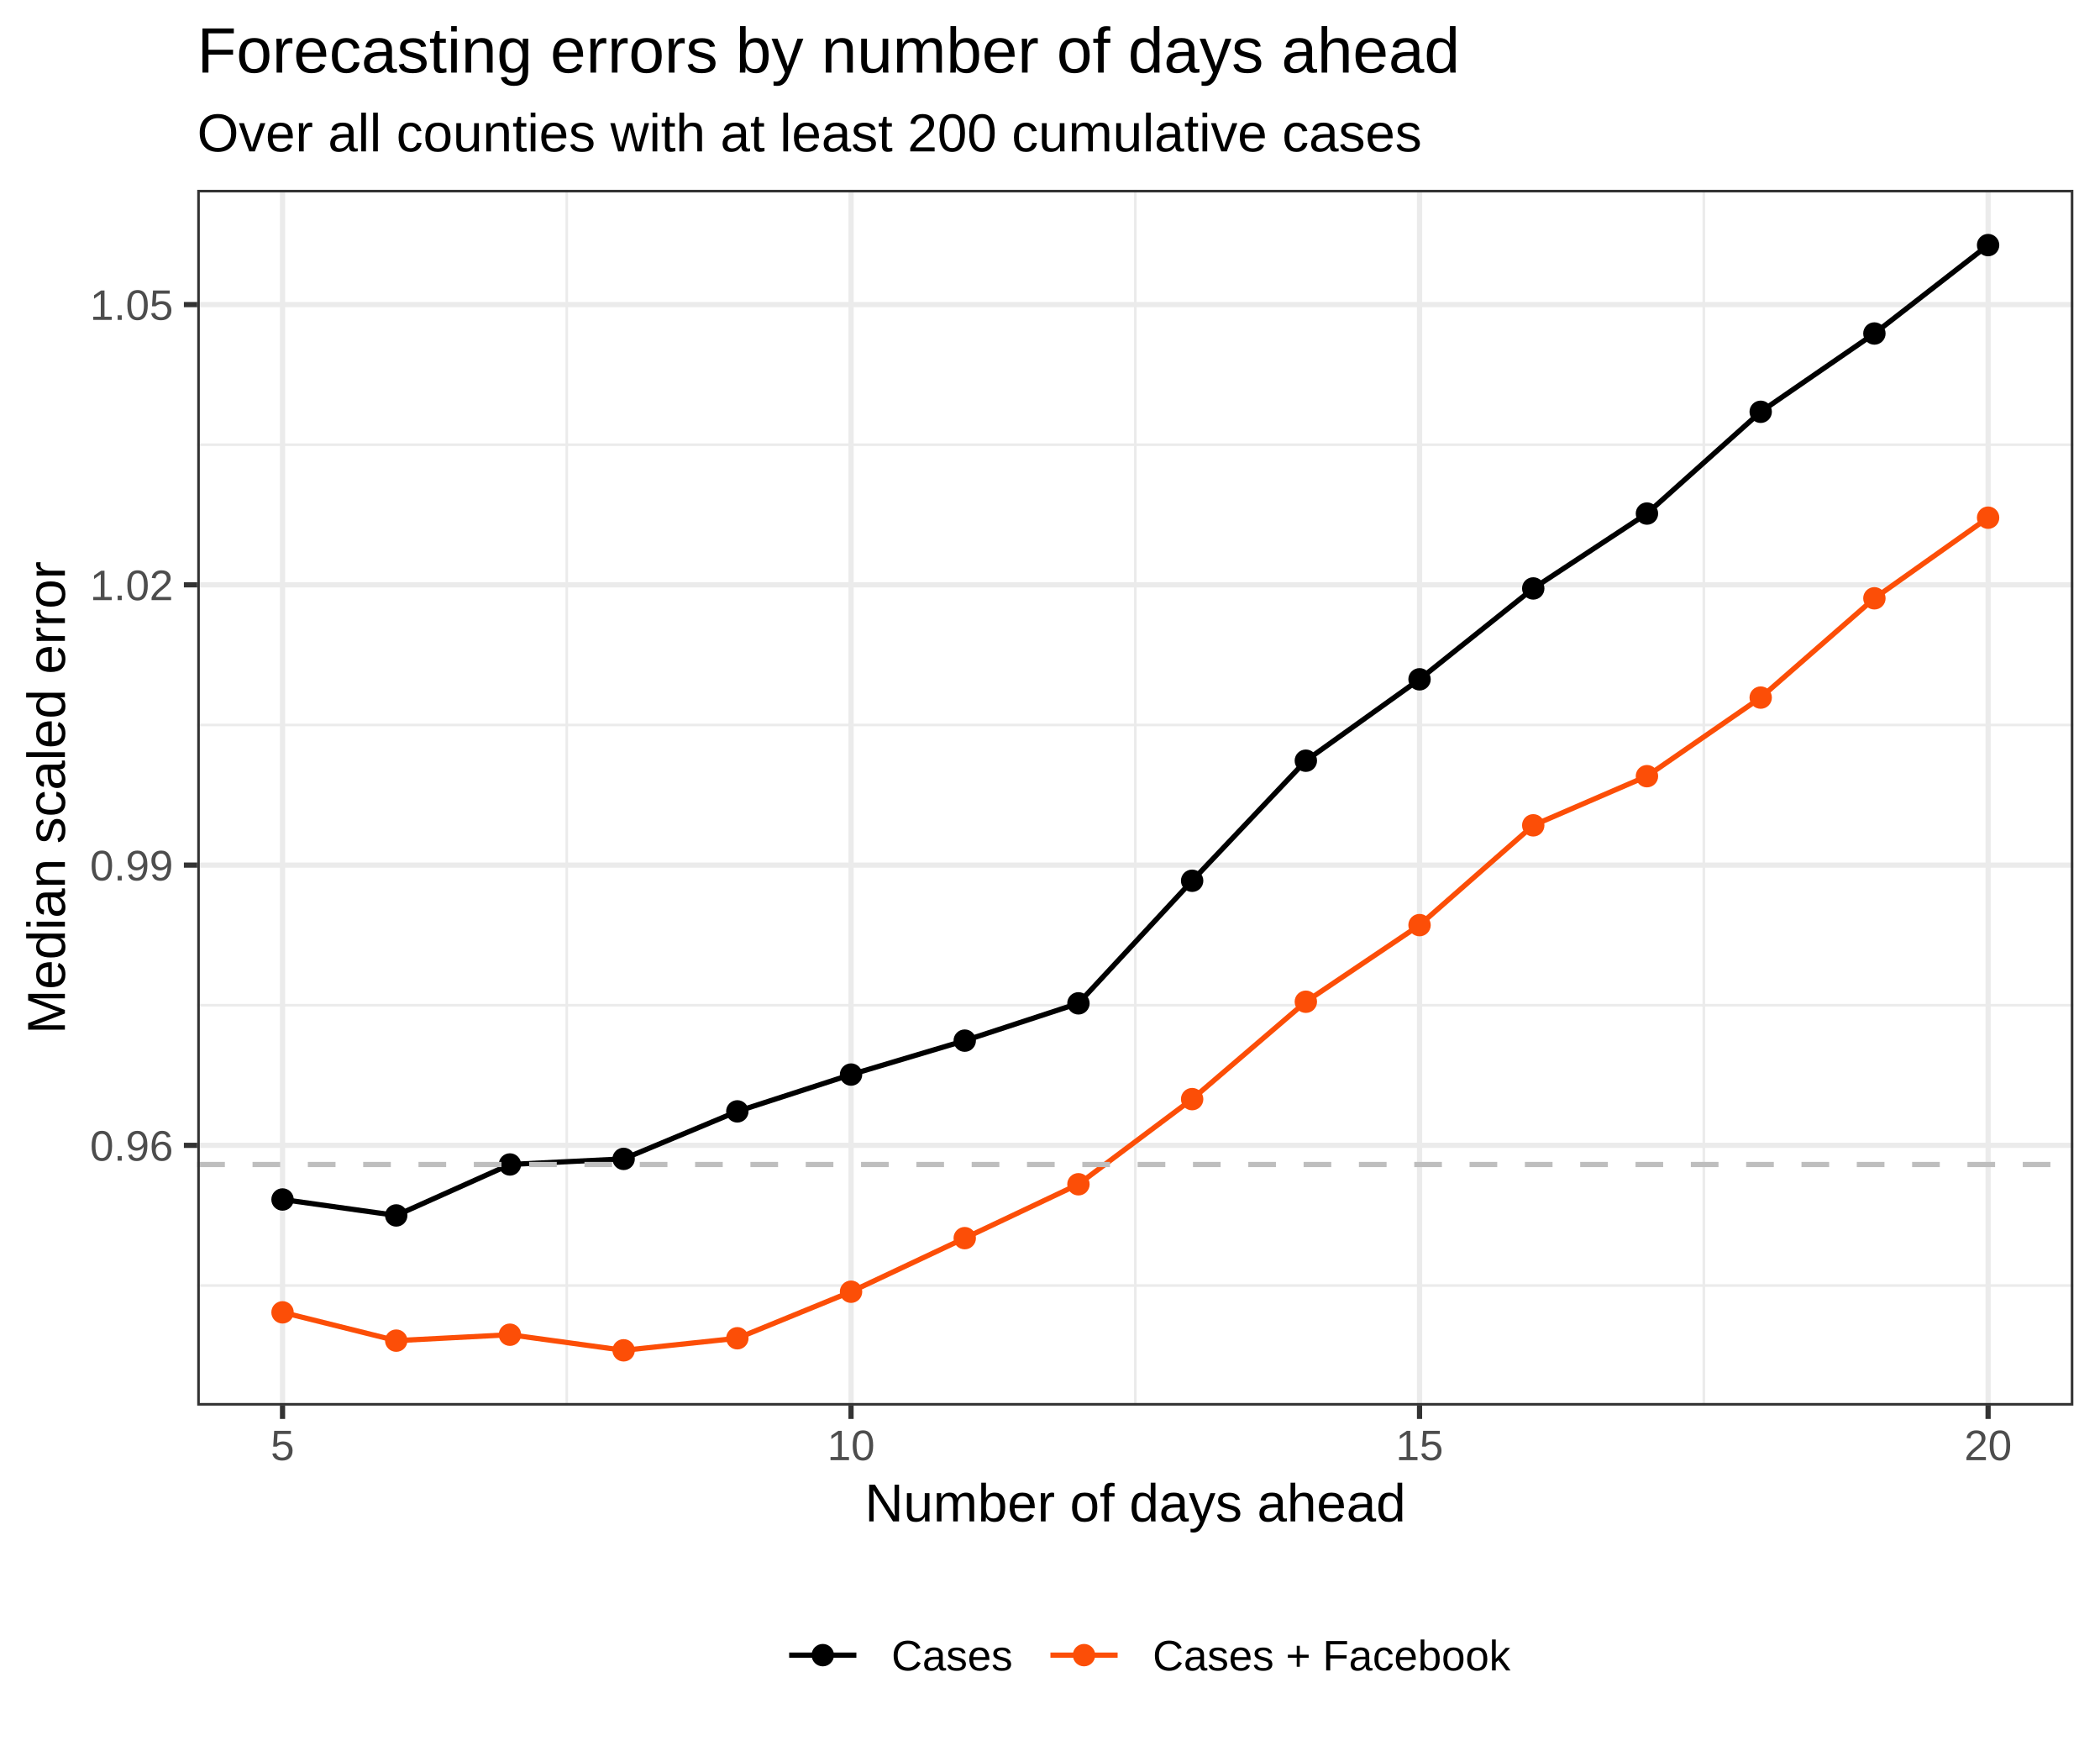
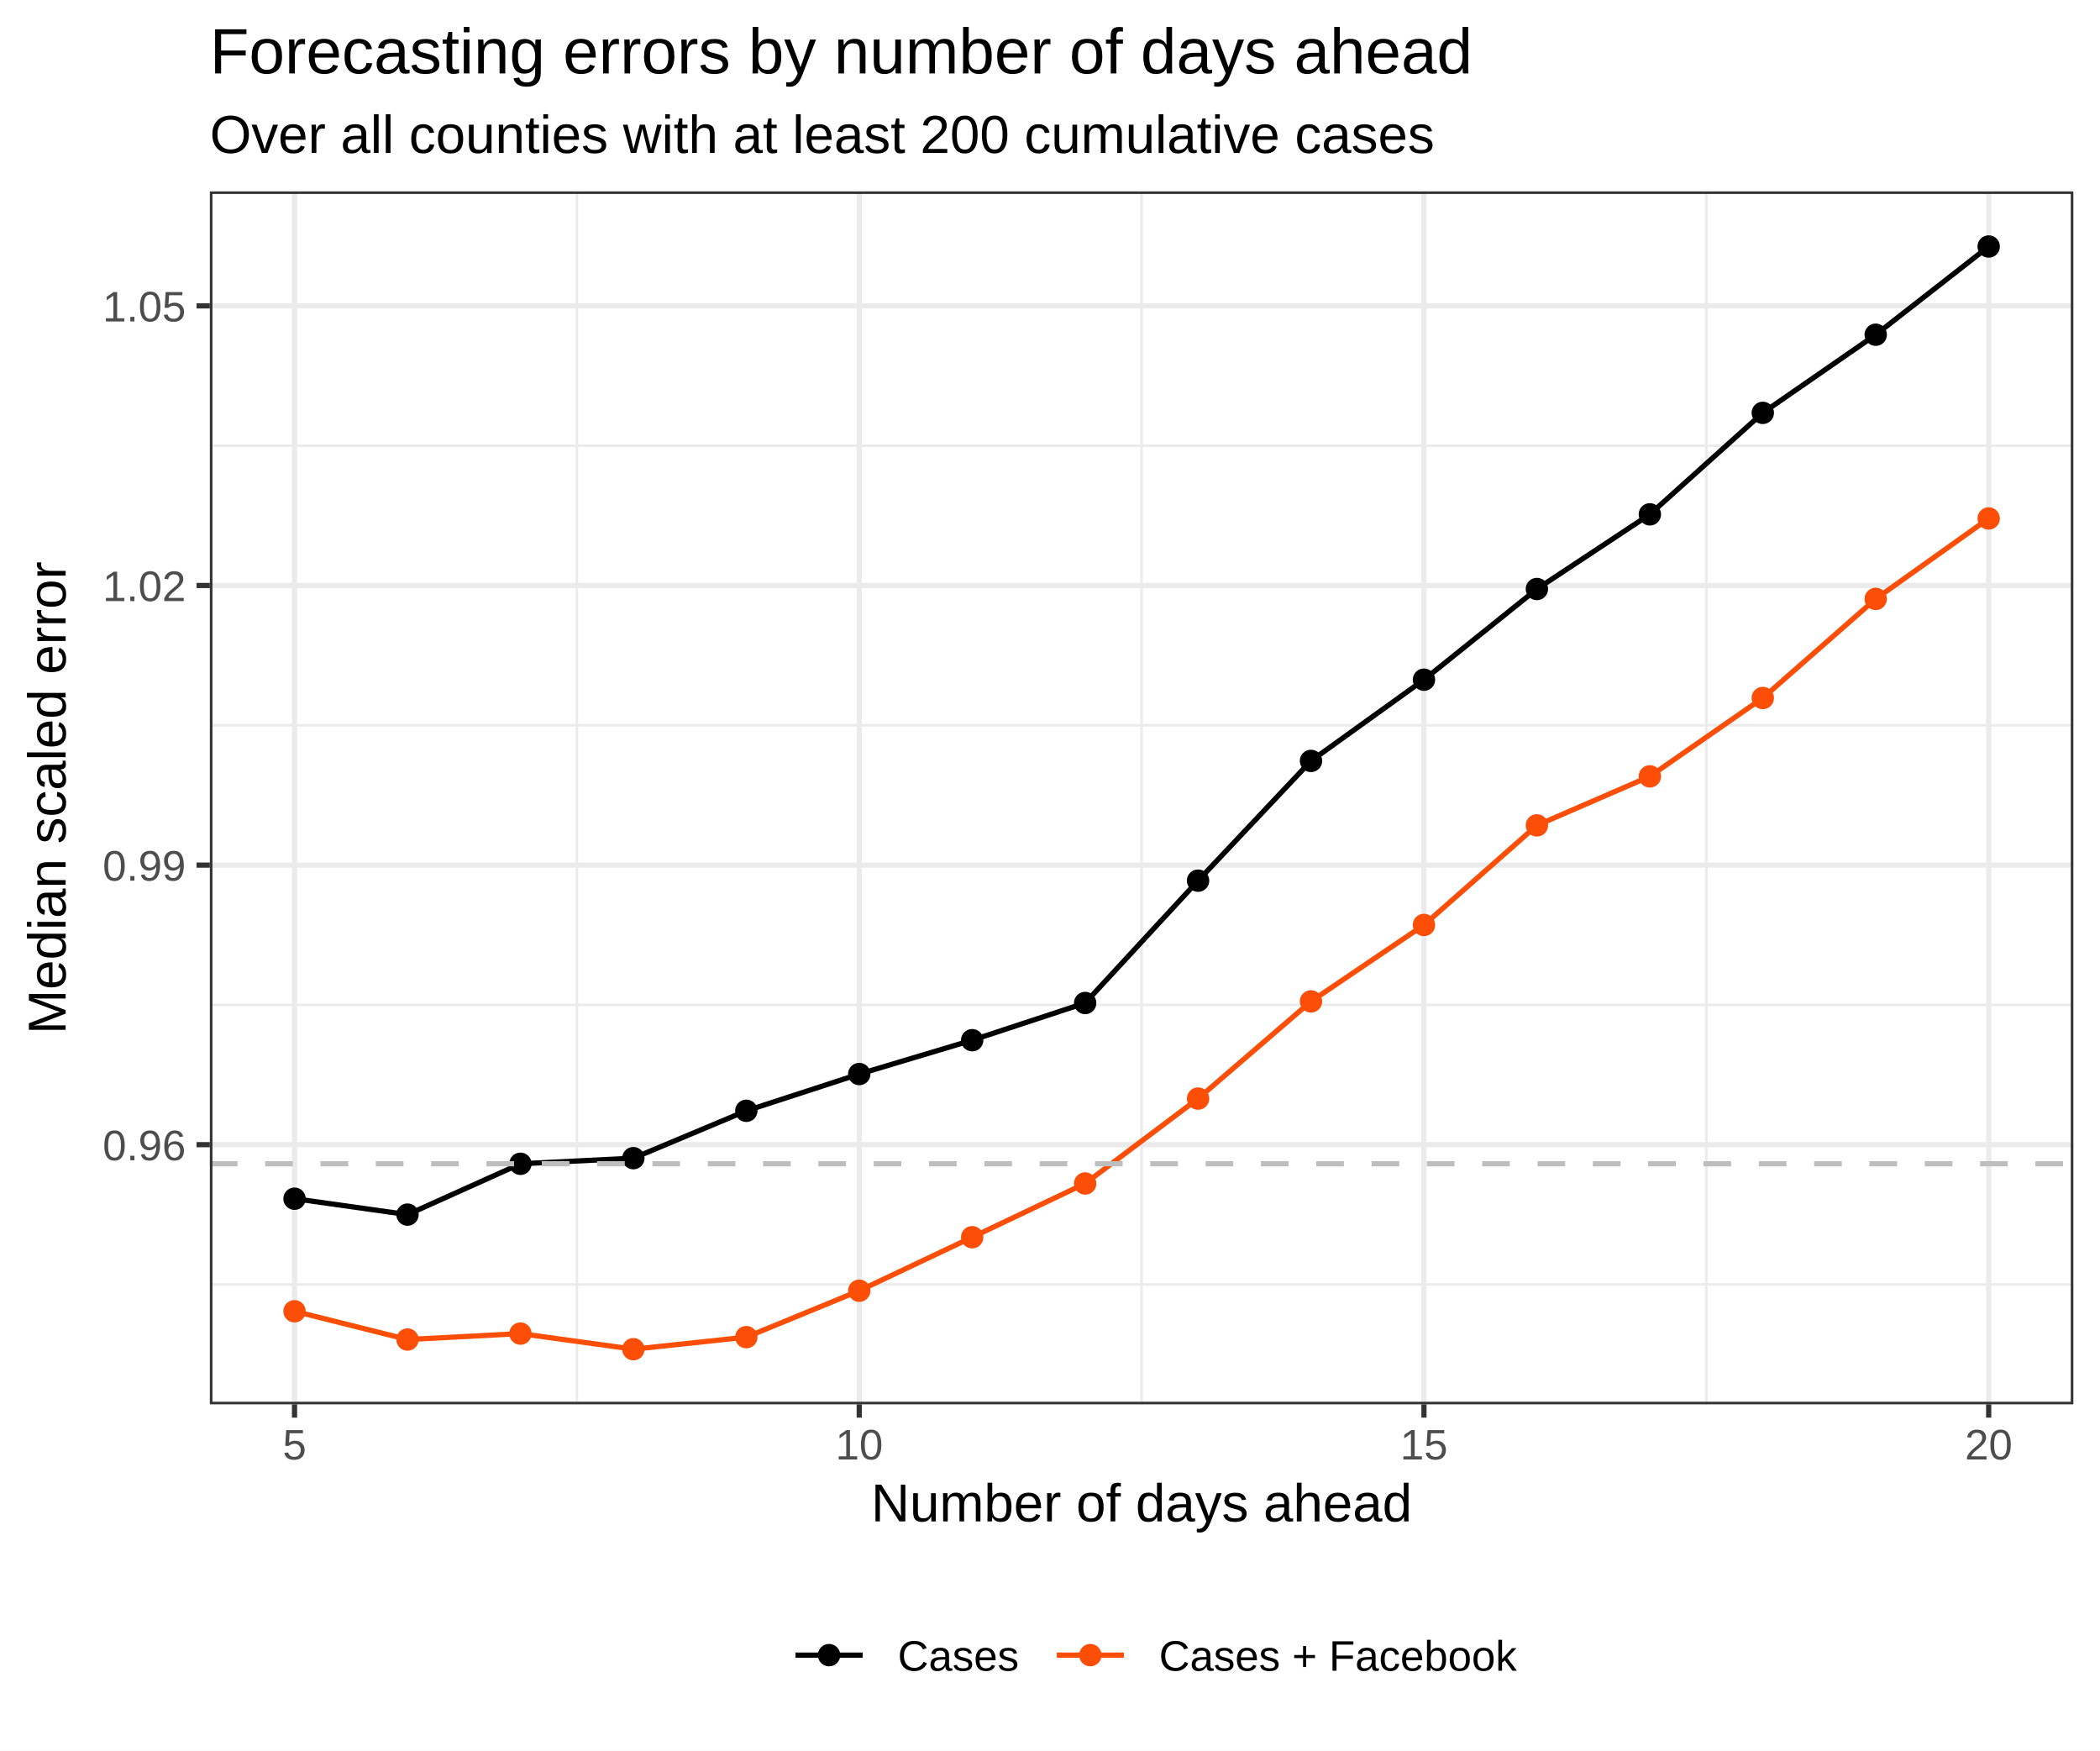
- <svg xmlns="http://www.w3.org/2000/svg" viewBox="0 0 432.00 360.00">
+ <svg xmlns="http://www.w3.org/2000/svg" class="svglite" width="432.00pt" height="360.00pt" viewBox="0 0 432.00 360.00">
  <defs>
    <style type="text/css">
-     line, polyline, polygon, path, rect, circle {
+     .svglite line, .svglite polyline, .svglite polygon, .svglite path, .svglite rect, .svglite circle {
      fill: none;
      stroke: #000000;
      stroke-linecap: round;
      stroke-linejoin: round;
      stroke-miterlimit: 10.00;
    }
+     .svglite text {
+       white-space: pre;
+     }
  </style>
  </defs>
  <rect width="100%" height="100%" style="stroke: none; fill: #FFFFFF;" />
-   <rect x="0" y="0.00" width="432.00" height="360.00" style="stroke-width: 1.07; stroke: #FFFFFF; fill: #FFFFFF;" />
  <defs>
-     <clipPath id="cpNDAuNTd8NDI2LjUyfDI4OS4wOHwzOS4wNA==">
-       <rect x="40.57" y="39.04" width="385.95" height="250.04" />
-     </clipPath>
-   </defs>
-   <rect x="40.57" y="39.04" width="385.95" height="250.04" style="stroke-width: 1.07; stroke: none; fill: #FFFFFF;" clip-path="url(#cpNDAuNTd8NDI2LjUyfDI4OS4wOHwzOS4wNA==)" />
-   <polyline points="40.57,264.38 426.52,264.38 " style="stroke-width: 0.53; stroke: #EBEBEB; stroke-linecap: butt;" clip-path="url(#cpNDAuNTd8NDI2LjUyfDI4OS4wOHwzOS4wNA==)" />
-   <polyline points="40.57,206.74 426.52,206.74 " style="stroke-width: 0.53; stroke: #EBEBEB; stroke-linecap: butt;" clip-path="url(#cpNDAuNTd8NDI2LjUyfDI4OS4wOHwzOS4wNA==)" />
-   <polyline points="40.57,149.10 426.52,149.10 " style="stroke-width: 0.53; stroke: #EBEBEB; stroke-linecap: butt;" clip-path="url(#cpNDAuNTd8NDI2LjUyfDI4OS4wOHwzOS4wNA==)" />
-   <polyline points="40.57,91.46 426.52,91.46 " style="stroke-width: 0.53; stroke: #EBEBEB; stroke-linecap: butt;" clip-path="url(#cpNDAuNTd8NDI2LjUyfDI4OS4wOHwzOS4wNA==)" />
-   <polyline points="116.59,289.08 116.59,39.04 " style="stroke-width: 0.53; stroke: #EBEBEB; stroke-linecap: butt;" clip-path="url(#cpNDAuNTd8NDI2LjUyfDI4OS4wOHwzOS4wNA==)" />
-   <polyline points="233.55,289.08 233.55,39.04 " style="stroke-width: 0.53; stroke: #EBEBEB; stroke-linecap: butt;" clip-path="url(#cpNDAuNTd8NDI2LjUyfDI4OS4wOHwzOS4wNA==)" />
-   <polyline points="350.50,289.08 350.50,39.04 " style="stroke-width: 0.53; stroke: #EBEBEB; stroke-linecap: butt;" clip-path="url(#cpNDAuNTd8NDI2LjUyfDI4OS4wOHwzOS4wNA==)" />
-   <polyline points="40.57,235.56 426.52,235.56 " style="stroke-width: 1.07; stroke: #EBEBEB; stroke-linecap: butt;" clip-path="url(#cpNDAuNTd8NDI2LjUyfDI4OS4wOHwzOS4wNA==)" />
-   <polyline points="40.57,177.92 426.52,177.92 " style="stroke-width: 1.07; stroke: #EBEBEB; stroke-linecap: butt;" clip-path="url(#cpNDAuNTd8NDI2LjUyfDI4OS4wOHwzOS4wNA==)" />
-   <polyline points="40.57,120.28 426.52,120.28 " style="stroke-width: 1.07; stroke: #EBEBEB; stroke-linecap: butt;" clip-path="url(#cpNDAuNTd8NDI2LjUyfDI4OS4wOHwzOS4wNA==)" />
-   <polyline points="40.57,62.64 426.52,62.64 " style="stroke-width: 1.07; stroke: #EBEBEB; stroke-linecap: butt;" clip-path="url(#cpNDAuNTd8NDI2LjUyfDI4OS4wOHwzOS4wNA==)" />
-   <polyline points="58.12,289.08 58.12,39.04 " style="stroke-width: 1.07; stroke: #EBEBEB; stroke-linecap: butt;" clip-path="url(#cpNDAuNTd8NDI2LjUyfDI4OS4wOHwzOS4wNA==)" />
-   <polyline points="175.07,289.08 175.07,39.04 " style="stroke-width: 1.07; stroke: #EBEBEB; stroke-linecap: butt;" clip-path="url(#cpNDAuNTd8NDI2LjUyfDI4OS4wOHwzOS4wNA==)" />
-   <polyline points="292.02,289.08 292.02,39.04 " style="stroke-width: 1.07; stroke: #EBEBEB; stroke-linecap: butt;" clip-path="url(#cpNDAuNTd8NDI2LjUyfDI4OS4wOHwzOS4wNA==)" />
-   <polyline points="408.98,289.08 408.98,39.04 " style="stroke-width: 1.07; stroke: #EBEBEB; stroke-linecap: butt;" clip-path="url(#cpNDAuNTd8NDI2LjUyfDI4OS4wOHwzOS4wNA==)" />
-   <polyline points="58.12,246.69 81.51,249.97 104.90,239.49 128.29,238.34 151.68,228.57 175.07,221.00 198.46,214.02 221.85,206.35 245.24,181.14 268.63,156.45 292.02,139.71 315.41,121.02 338.80,105.62 362.20,84.69 385.59,68.59 408.98,50.41 " style="stroke-width: 1.07; stroke-linecap: butt;" clip-path="url(#cpNDAuNTd8NDI2LjUyfDI4OS4wOHwzOS4wNA==)" />
-   <polyline points="58.12,269.90 81.51,275.72 104.90,274.50 128.29,277.71 151.68,275.23 175.07,265.66 198.46,254.64 221.85,243.56 245.24,226.05 268.63,206.02 292.02,190.26 315.41,169.74 338.80,159.63 362.20,143.47 385.59,123.05 408.98,106.47 " style="stroke-width: 1.07; stroke: #FC4E07; stroke-linecap: butt;" clip-path="url(#cpNDAuNTd8NDI2LjUyfDI4OS4wOHwzOS4wNA==)" />
-   <circle cx="58.12" cy="246.69" r="1.95" style="stroke-width: 0.71; fill: #000000;" clip-path="url(#cpNDAuNTd8NDI2LjUyfDI4OS4wOHwzOS4wNA==)" />
-   <circle cx="81.51" cy="249.97" r="1.95" style="stroke-width: 0.71; fill: #000000;" clip-path="url(#cpNDAuNTd8NDI2LjUyfDI4OS4wOHwzOS4wNA==)" />
-   <circle cx="104.90" cy="239.49" r="1.95" style="stroke-width: 0.71; fill: #000000;" clip-path="url(#cpNDAuNTd8NDI2LjUyfDI4OS4wOHwzOS4wNA==)" />
-   <circle cx="128.29" cy="238.34" r="1.95" style="stroke-width: 0.71; fill: #000000;" clip-path="url(#cpNDAuNTd8NDI2LjUyfDI4OS4wOHwzOS4wNA==)" />
-   <circle cx="151.68" cy="228.57" r="1.95" style="stroke-width: 0.71; fill: #000000;" clip-path="url(#cpNDAuNTd8NDI2LjUyfDI4OS4wOHwzOS4wNA==)" />
-   <circle cx="175.07" cy="221.00" r="1.95" style="stroke-width: 0.71; fill: #000000;" clip-path="url(#cpNDAuNTd8NDI2LjUyfDI4OS4wOHwzOS4wNA==)" />
-   <circle cx="198.46" cy="214.02" r="1.95" style="stroke-width: 0.71; fill: #000000;" clip-path="url(#cpNDAuNTd8NDI2LjUyfDI4OS4wOHwzOS4wNA==)" />
-   <circle cx="221.85" cy="206.35" r="1.95" style="stroke-width: 0.71; fill: #000000;" clip-path="url(#cpNDAuNTd8NDI2LjUyfDI4OS4wOHwzOS4wNA==)" />
-   <circle cx="245.24" cy="181.14" r="1.95" style="stroke-width: 0.71; fill: #000000;" clip-path="url(#cpNDAuNTd8NDI2LjUyfDI4OS4wOHwzOS4wNA==)" />
-   <circle cx="268.63" cy="156.45" r="1.95" style="stroke-width: 0.71; fill: #000000;" clip-path="url(#cpNDAuNTd8NDI2LjUyfDI4OS4wOHwzOS4wNA==)" />
-   <circle cx="292.02" cy="139.71" r="1.95" style="stroke-width: 0.71; fill: #000000;" clip-path="url(#cpNDAuNTd8NDI2LjUyfDI4OS4wOHwzOS4wNA==)" />
-   <circle cx="315.41" cy="121.02" r="1.95" style="stroke-width: 0.71; fill: #000000;" clip-path="url(#cpNDAuNTd8NDI2LjUyfDI4OS4wOHwzOS4wNA==)" />
-   <circle cx="338.80" cy="105.62" r="1.95" style="stroke-width: 0.71; fill: #000000;" clip-path="url(#cpNDAuNTd8NDI2LjUyfDI4OS4wOHwzOS4wNA==)" />
-   <circle cx="362.20" cy="84.69" r="1.95" style="stroke-width: 0.71; fill: #000000;" clip-path="url(#cpNDAuNTd8NDI2LjUyfDI4OS4wOHwzOS4wNA==)" />
-   <circle cx="385.59" cy="68.59" r="1.95" style="stroke-width: 0.71; fill: #000000;" clip-path="url(#cpNDAuNTd8NDI2LjUyfDI4OS4wOHwzOS4wNA==)" />
-   <circle cx="408.98" cy="50.41" r="1.95" style="stroke-width: 0.71; fill: #000000;" clip-path="url(#cpNDAuNTd8NDI2LjUyfDI4OS4wOHwzOS4wNA==)" />
-   <circle cx="58.12" cy="269.90" r="1.95" style="stroke-width: 0.71; stroke: #FC4E07; fill: #FC4E07;" clip-path="url(#cpNDAuNTd8NDI2LjUyfDI4OS4wOHwzOS4wNA==)" />
-   <circle cx="81.51" cy="275.72" r="1.95" style="stroke-width: 0.71; stroke: #FC4E07; fill: #FC4E07;" clip-path="url(#cpNDAuNTd8NDI2LjUyfDI4OS4wOHwzOS4wNA==)" />
-   <circle cx="104.90" cy="274.50" r="1.95" style="stroke-width: 0.71; stroke: #FC4E07; fill: #FC4E07;" clip-path="url(#cpNDAuNTd8NDI2LjUyfDI4OS4wOHwzOS4wNA==)" />
-   <circle cx="128.29" cy="277.71" r="1.95" style="stroke-width: 0.71; stroke: #FC4E07; fill: #FC4E07;" clip-path="url(#cpNDAuNTd8NDI2LjUyfDI4OS4wOHwzOS4wNA==)" />
-   <circle cx="151.68" cy="275.23" r="1.95" style="stroke-width: 0.71; stroke: #FC4E07; fill: #FC4E07;" clip-path="url(#cpNDAuNTd8NDI2LjUyfDI4OS4wOHwzOS4wNA==)" />
-   <circle cx="175.07" cy="265.66" r="1.95" style="stroke-width: 0.71; stroke: #FC4E07; fill: #FC4E07;" clip-path="url(#cpNDAuNTd8NDI2LjUyfDI4OS4wOHwzOS4wNA==)" />
-   <circle cx="198.46" cy="254.64" r="1.95" style="stroke-width: 0.71; stroke: #FC4E07; fill: #FC4E07;" clip-path="url(#cpNDAuNTd8NDI2LjUyfDI4OS4wOHwzOS4wNA==)" />
-   <circle cx="221.85" cy="243.56" r="1.95" style="stroke-width: 0.71; stroke: #FC4E07; fill: #FC4E07;" clip-path="url(#cpNDAuNTd8NDI2LjUyfDI4OS4wOHwzOS4wNA==)" />
-   <circle cx="245.24" cy="226.05" r="1.95" style="stroke-width: 0.71; stroke: #FC4E07; fill: #FC4E07;" clip-path="url(#cpNDAuNTd8NDI2LjUyfDI4OS4wOHwzOS4wNA==)" />
-   <circle cx="268.63" cy="206.02" r="1.95" style="stroke-width: 0.71; stroke: #FC4E07; fill: #FC4E07;" clip-path="url(#cpNDAuNTd8NDI2LjUyfDI4OS4wOHwzOS4wNA==)" />
-   <circle cx="292.02" cy="190.26" r="1.95" style="stroke-width: 0.71; stroke: #FC4E07; fill: #FC4E07;" clip-path="url(#cpNDAuNTd8NDI2LjUyfDI4OS4wOHwzOS4wNA==)" />
-   <circle cx="315.41" cy="169.74" r="1.95" style="stroke-width: 0.71; stroke: #FC4E07; fill: #FC4E07;" clip-path="url(#cpNDAuNTd8NDI2LjUyfDI4OS4wOHwzOS4wNA==)" />
-   <circle cx="338.80" cy="159.63" r="1.95" style="stroke-width: 0.71; stroke: #FC4E07; fill: #FC4E07;" clip-path="url(#cpNDAuNTd8NDI2LjUyfDI4OS4wOHwzOS4wNA==)" />
-   <circle cx="362.20" cy="143.47" r="1.95" style="stroke-width: 0.71; stroke: #FC4E07; fill: #FC4E07;" clip-path="url(#cpNDAuNTd8NDI2LjUyfDI4OS4wOHwzOS4wNA==)" />
-   <circle cx="385.59" cy="123.05" r="1.95" style="stroke-width: 0.71; stroke: #FC4E07; fill: #FC4E07;" clip-path="url(#cpNDAuNTd8NDI2LjUyfDI4OS4wOHwzOS4wNA==)" />
-   <circle cx="408.98" cy="106.47" r="1.95" style="stroke-width: 0.71; stroke: #FC4E07; fill: #FC4E07;" clip-path="url(#cpNDAuNTd8NDI2LjUyfDI4OS4wOHwzOS4wNA==)" />
-   <line x1="40.57" y1="239.49" x2="426.52" y2="239.49" style="stroke-width: 1.07; stroke: #BEBEBE; stroke-dasharray: 5.69,5.69; stroke-linecap: butt;" clip-path="url(#cpNDAuNTd8NDI2LjUyfDI4OS4wOHwzOS4wNA==)" />
-   <rect x="40.57" y="39.04" width="385.95" height="250.04" style="stroke-width: 1.07; stroke: #333333;" clip-path="url(#cpNDAuNTd8NDI2LjUyfDI4OS4wOHwzOS4wNA==)" />
-   <defs>
-     <clipPath id="cpMC4wMHw0MzIuMDB8MzYwLjAwfDAuMDA=">
+     <clipPath id="cpMC4wMHw0MzIuMDB8MC4wMHwzNjAuMDA=">
      <rect x="0.00" y="0.00" width="432.00" height="360.00" />
    </clipPath>
  </defs>
-   <g clip-path="url(#cpMC4wMHw0MzIuMDB8MzYwLjAwfDAuMDA=)">
-     <text x="18.51" y="238.71" style="font-size: 8.80px; fill: #4D4D4D; font-family: Arial;" textLength="17.13px" lengthAdjust="spacingAndGlyphs">0.96</text>
+   <g clip-path="url(#cpMC4wMHw0MzIuMDB8MC4wMHwzNjAuMDA=)">
+     <rect x="0" y="0.00" width="432.00" height="360.00" style="stroke-width: 1.07; stroke: #FFFFFF; fill: #FFFFFF;" />
  </g>
-   <g clip-path="url(#cpMC4wMHw0MzIuMDB8MzYwLjAwfDAuMDA=)">
-     <text x="18.51" y="181.07" style="font-size: 8.80px; fill: #4D4D4D; font-family: Arial;" textLength="17.13px" lengthAdjust="spacingAndGlyphs">0.99</text>
+   <defs>
+     <clipPath id="cpNDMuMTd8NDI2LjUyfDM5LjM2fDI4OC44Mg==">
+       <rect x="43.17" y="39.36" width="383.35" height="249.46" />
+     </clipPath>
+   </defs>
+   <g clip-path="url(#cpNDMuMTd8NDI2LjUyfDM5LjM2fDI4OC44Mg==)">
+     <rect x="43.17" y="39.36" width="383.35" height="249.46" style="stroke-width: 1.07; stroke: none; fill: #FFFFFF;" />
+     <polyline points="43.17,264.17 426.52,264.17 " style="stroke-width: 0.53; stroke: #EBEBEB; stroke-linecap: butt;" />
+     <polyline points="43.17,206.67 426.52,206.67 " style="stroke-width: 0.53; stroke: #EBEBEB; stroke-linecap: butt;" />
+     <polyline points="43.17,149.16 426.52,149.16 " style="stroke-width: 0.53; stroke: #EBEBEB; stroke-linecap: butt;" />
+     <polyline points="43.17,91.66 426.52,91.66 " style="stroke-width: 0.53; stroke: #EBEBEB; stroke-linecap: butt;" />
+     <polyline points="118.68,288.82 118.68,39.36 " style="stroke-width: 0.53; stroke: #EBEBEB; stroke-linecap: butt;" />
+     <polyline points="234.84,288.82 234.84,39.36 " style="stroke-width: 0.53; stroke: #EBEBEB; stroke-linecap: butt;" />
+     <polyline points="351.01,288.82 351.01,39.36 " style="stroke-width: 0.53; stroke: #EBEBEB; stroke-linecap: butt;" />
+     <polyline points="43.17,235.42 426.52,235.42 " style="stroke-width: 1.07; stroke: #EBEBEB; stroke-linecap: butt;" />
+     <polyline points="43.17,177.92 426.52,177.92 " style="stroke-width: 1.07; stroke: #EBEBEB; stroke-linecap: butt;" />
+     <polyline points="43.17,120.41 426.52,120.41 " style="stroke-width: 1.07; stroke: #EBEBEB; stroke-linecap: butt;" />
+     <polyline points="43.17,62.91 426.52,62.91 " style="stroke-width: 1.07; stroke: #EBEBEB; stroke-linecap: butt;" />
+     <polyline points="60.59,288.82 60.59,39.36 " style="stroke-width: 1.07; stroke: #EBEBEB; stroke-linecap: butt;" />
+     <polyline points="176.76,288.82 176.76,39.36 " style="stroke-width: 1.07; stroke: #EBEBEB; stroke-linecap: butt;" />
+     <polyline points="292.93,288.82 292.93,39.36 " style="stroke-width: 1.07; stroke: #EBEBEB; stroke-linecap: butt;" />
+     <polyline points="409.10,288.82 409.10,39.36 " style="stroke-width: 1.07; stroke: #EBEBEB; stroke-linecap: butt;" />
+     <polyline points="60.59,246.53 83.83,249.80 107.06,239.35 130.29,238.19 153.53,228.45 176.76,220.89 199.99,213.93 223.23,206.28 246.46,181.12 269.69,156.49 292.93,139.79 316.16,121.14 339.40,105.78 362.63,84.91 385.86,68.84 409.10,50.70 " style="stroke-width: 1.07; stroke-linecap: butt;" />
+     <polyline points="60.59,269.68 83.83,275.49 107.06,274.27 130.29,277.48 153.53,275.00 176.76,265.45 199.99,254.45 223.23,243.40 246.46,225.94 269.69,205.95 292.93,190.23 316.16,169.75 339.40,159.67 362.63,143.55 385.86,123.17 409.10,106.63 " style="stroke-width: 1.07; stroke: #FC4E07; stroke-linecap: butt;" />
+     <circle cx="60.59" cy="246.53" r="1.95" style="stroke-width: 0.71; fill: #000000;" />
+     <circle cx="83.83" cy="249.80" r="1.95" style="stroke-width: 0.71; fill: #000000;" />
+     <circle cx="107.06" cy="239.35" r="1.95" style="stroke-width: 0.71; fill: #000000;" />
+     <circle cx="130.29" cy="238.19" r="1.95" style="stroke-width: 0.71; fill: #000000;" />
+     <circle cx="153.53" cy="228.45" r="1.95" style="stroke-width: 0.71; fill: #000000;" />
+     <circle cx="176.76" cy="220.89" r="1.95" style="stroke-width: 0.71; fill: #000000;" />
+     <circle cx="199.99" cy="213.93" r="1.95" style="stroke-width: 0.71; fill: #000000;" />
+     <circle cx="223.23" cy="206.28" r="1.95" style="stroke-width: 0.71; fill: #000000;" />
+     <circle cx="246.46" cy="181.12" r="1.95" style="stroke-width: 0.71; fill: #000000;" />
+     <circle cx="269.69" cy="156.49" r="1.95" style="stroke-width: 0.71; fill: #000000;" />
+     <circle cx="292.93" cy="139.79" r="1.95" style="stroke-width: 0.71; fill: #000000;" />
+     <circle cx="316.16" cy="121.14" r="1.95" style="stroke-width: 0.71; fill: #000000;" />
+     <circle cx="339.40" cy="105.78" r="1.95" style="stroke-width: 0.71; fill: #000000;" />
+     <circle cx="362.63" cy="84.91" r="1.95" style="stroke-width: 0.71; fill: #000000;" />
+     <circle cx="385.86" cy="68.84" r="1.95" style="stroke-width: 0.71; fill: #000000;" />
+     <circle cx="409.10" cy="50.70" r="1.95" style="stroke-width: 0.71; fill: #000000;" />
+     <circle cx="60.59" cy="269.68" r="1.95" style="stroke-width: 0.71; stroke: #FC4E07; fill: #FC4E07;" />
+     <circle cx="83.83" cy="275.49" r="1.95" style="stroke-width: 0.71; stroke: #FC4E07; fill: #FC4E07;" />
+     <circle cx="107.06" cy="274.27" r="1.95" style="stroke-width: 0.71; stroke: #FC4E07; fill: #FC4E07;" />
+     <circle cx="130.29" cy="277.48" r="1.95" style="stroke-width: 0.71; stroke: #FC4E07; fill: #FC4E07;" />
+     <circle cx="153.53" cy="275.00" r="1.95" style="stroke-width: 0.71; stroke: #FC4E07; fill: #FC4E07;" />
+     <circle cx="176.76" cy="265.45" r="1.95" style="stroke-width: 0.71; stroke: #FC4E07; fill: #FC4E07;" />
+     <circle cx="199.99" cy="254.45" r="1.95" style="stroke-width: 0.71; stroke: #FC4E07; fill: #FC4E07;" />
+     <circle cx="223.23" cy="243.40" r="1.95" style="stroke-width: 0.71; stroke: #FC4E07; fill: #FC4E07;" />
+     <circle cx="246.46" cy="225.94" r="1.95" style="stroke-width: 0.71; stroke: #FC4E07; fill: #FC4E07;" />
+     <circle cx="269.69" cy="205.95" r="1.95" style="stroke-width: 0.71; stroke: #FC4E07; fill: #FC4E07;" />
+     <circle cx="292.93" cy="190.23" r="1.95" style="stroke-width: 0.71; stroke: #FC4E07; fill: #FC4E07;" />
+     <circle cx="316.16" cy="169.75" r="1.95" style="stroke-width: 0.71; stroke: #FC4E07; fill: #FC4E07;" />
+     <circle cx="339.40" cy="159.67" r="1.95" style="stroke-width: 0.71; stroke: #FC4E07; fill: #FC4E07;" />
+     <circle cx="362.63" cy="143.55" r="1.95" style="stroke-width: 0.71; stroke: #FC4E07; fill: #FC4E07;" />
+     <circle cx="385.86" cy="123.17" r="1.95" style="stroke-width: 0.71; stroke: #FC4E07; fill: #FC4E07;" />
+     <circle cx="409.10" cy="106.63" r="1.95" style="stroke-width: 0.71; stroke: #FC4E07; fill: #FC4E07;" />
+     <line x1="43.17" y1="239.35" x2="426.52" y2="239.35" style="stroke-width: 1.07; stroke: #BEBEBE; stroke-dasharray: 5.69,5.69; stroke-linecap: butt;" />
+     <rect x="43.17" y="39.36" width="383.35" height="249.46" style="stroke-width: 1.07; stroke: #333333;" />
  </g>
-   <g clip-path="url(#cpMC4wMHw0MzIuMDB8MzYwLjAwfDAuMDA=)">
-     <text x="18.51" y="123.43" style="font-size: 8.80px; fill: #4D4D4D; font-family: Arial;" textLength="17.13px" lengthAdjust="spacingAndGlyphs">1.02</text>
-   </g>
-   <g clip-path="url(#cpMC4wMHw0MzIuMDB8MzYwLjAwfDAuMDA=)">
-     <text x="18.51" y="65.79" style="font-size: 8.80px; fill: #4D4D4D; font-family: Arial;" textLength="17.13px" lengthAdjust="spacingAndGlyphs">1.05</text>
-   </g>
-   <polyline points="37.83,235.56 40.57,235.56 " style="stroke-width: 1.07; stroke: #333333; stroke-linecap: butt;" clip-path="url(#cpMC4wMHw0MzIuMDB8MzYwLjAwfDAuMDA=)" />
-   <polyline points="37.83,177.92 40.57,177.92 " style="stroke-width: 1.07; stroke: #333333; stroke-linecap: butt;" clip-path="url(#cpMC4wMHw0MzIuMDB8MzYwLjAwfDAuMDA=)" />
-   <polyline points="37.83,120.28 40.57,120.28 " style="stroke-width: 1.07; stroke: #333333; stroke-linecap: butt;" clip-path="url(#cpMC4wMHw0MzIuMDB8MzYwLjAwfDAuMDA=)" />
-   <polyline points="37.83,62.64 40.57,62.64 " style="stroke-width: 1.07; stroke: #333333; stroke-linecap: butt;" clip-path="url(#cpMC4wMHw0MzIuMDB8MzYwLjAwfDAuMDA=)" />
-   <polyline points="58.12,291.82 58.12,289.08 " style="stroke-width: 1.07; stroke: #333333; stroke-linecap: butt;" clip-path="url(#cpMC4wMHw0MzIuMDB8MzYwLjAwfDAuMDA=)" />
-   <polyline points="175.07,291.82 175.07,289.08 " style="stroke-width: 1.07; stroke: #333333; stroke-linecap: butt;" clip-path="url(#cpMC4wMHw0MzIuMDB8MzYwLjAwfDAuMDA=)" />
-   <polyline points="292.02,291.82 292.02,289.08 " style="stroke-width: 1.07; stroke: #333333; stroke-linecap: butt;" clip-path="url(#cpMC4wMHw0MzIuMDB8MzYwLjAwfDAuMDA=)" />
-   <polyline points="408.98,291.82 408.98,289.08 " style="stroke-width: 1.07; stroke: #333333; stroke-linecap: butt;" clip-path="url(#cpMC4wMHw0MzIuMDB8MzYwLjAwfDAuMDA=)" />
-   <g clip-path="url(#cpMC4wMHw0MzIuMDB8MzYwLjAwfDAuMDA=)">
-     <text x="55.67" y="300.31" style="font-size: 8.80px; fill: #4D4D4D; font-family: Arial;" textLength="4.89px" lengthAdjust="spacingAndGlyphs">5</text>
-   </g>
-   <g clip-path="url(#cpMC4wMHw0MzIuMDB8MzYwLjAwfDAuMDA=)">
-     <text x="170.18" y="300.31" style="font-size: 8.80px; fill: #4D4D4D; font-family: Arial;" textLength="9.79px" lengthAdjust="spacingAndGlyphs">10</text>
-   </g>
-   <g clip-path="url(#cpMC4wMHw0MzIuMDB8MzYwLjAwfDAuMDA=)">
-     <text x="287.13" y="300.31" style="font-size: 8.80px; fill: #4D4D4D; font-family: Arial;" textLength="9.79px" lengthAdjust="spacingAndGlyphs">15</text>
-   </g>
-   <g clip-path="url(#cpMC4wMHw0MzIuMDB8MzYwLjAwfDAuMDA=)">
-     <text x="404.08" y="300.31" style="font-size: 8.80px; fill: #4D4D4D; font-family: Arial;" textLength="9.79px" lengthAdjust="spacingAndGlyphs">20</text>
-   </g>
-   <g clip-path="url(#cpMC4wMHw0MzIuMDB8MzYwLjAwfDAuMDA=)">
-     <text x="177.90" y="312.90" style="font-size: 11.00px; font-family: Arial;" textLength="111.29px" lengthAdjust="spacingAndGlyphs">Number of days ahead</text>
-   </g>
-   <g clip-path="url(#cpMC4wMHw0MzIuMDB8MzYwLjAwfDAuMDA=)">
-     <text transform="translate(13.35,212.67) rotate(-90)" style="font-size: 11.00px; font-family: Arial;" textLength="97.21px" lengthAdjust="spacingAndGlyphs">Median scaled error</text>
-   </g>
-   <rect x="149.66" y="326.28" width="167.78" height="28.24" style="stroke-width: 1.07; stroke: none; fill: #FFFFFF;" clip-path="url(#cpMC4wMHw0MzIuMDB8MzYwLjAwfDAuMDA=)" />
-   <rect x="160.62" y="331.76" width="17.28" height="17.28" style="stroke-width: 1.07; stroke: none; fill: #FFFFFF;" clip-path="url(#cpMC4wMHw0MzIuMDB8MzYwLjAwfDAuMDA=)" />
-   <line x1="162.34" y1="340.40" x2="176.17" y2="340.40" style="stroke-width: 1.07; stroke-linecap: butt;" clip-path="url(#cpMC4wMHw0MzIuMDB8MzYwLjAwfDAuMDA=)" />
-   <circle cx="169.26" cy="340.40" r="1.95" style="stroke-width: 0.71; fill: #000000;" clip-path="url(#cpMC4wMHw0MzIuMDB8MzYwLjAwfDAuMDA=)" />
-   <rect x="214.36" y="331.76" width="17.28" height="17.28" style="stroke-width: 1.07; stroke: none; fill: #FFFFFF;" clip-path="url(#cpMC4wMHw0MzIuMDB8MzYwLjAwfDAuMDA=)" />
-   <line x1="216.09" y1="340.40" x2="229.91" y2="340.40" style="stroke-width: 1.07; stroke: #FC4E07; stroke-linecap: butt;" clip-path="url(#cpMC4wMHw0MzIuMDB8MzYwLjAwfDAuMDA=)" />
-   <circle cx="223.00" cy="340.40" r="1.95" style="stroke-width: 0.71; stroke: #FC4E07; fill: #FC4E07;" clip-path="url(#cpMC4wMHw0MzIuMDB8MzYwLjAwfDAuMDA=)" />
-   <g clip-path="url(#cpMC4wMHw0MzIuMDB8MzYwLjAwfDAuMDA=)">
-     <text x="183.38" y="343.55" style="font-size: 8.80px; font-family: Arial;" textLength="24.94px" lengthAdjust="spacingAndGlyphs">Cases</text>
-   </g>
-   <g clip-path="url(#cpMC4wMHw0MzIuMDB8MzYwLjAwfDAuMDA=)">
-     <text x="237.12" y="343.55" style="font-size: 8.80px; font-family: Arial;" textLength="73.62px" lengthAdjust="spacingAndGlyphs">Cases + Facebook</text>
-   </g>
-   <g clip-path="url(#cpMC4wMHw0MzIuMDB8MzYwLjAwfDAuMDA=)">
-     <text x="40.57" y="31.14" style="font-size: 11.00px; font-family: Arial;" textLength="251.90px" lengthAdjust="spacingAndGlyphs">Over all counties with at least 200 cumulative cases</text>
-   </g>
-   <g clip-path="url(#cpMC4wMHw0MzIuMDB8MzYwLjAwfDAuMDA=)">
-     <text x="40.57" y="14.93" style="font-size: 13.20px; font-family: Arial;" textLength="259.73px" lengthAdjust="spacingAndGlyphs">Forecasting errors by number of days ahead</text>
+   <g clip-path="url(#cpMC4wMHw0MzIuMDB8MC4wMHwzNjAuMDA=)">
+     <text x="38.24" y="238.63" text-anchor="end" style="font-size: 8.80px;fill: #4D4D4D; font-family: &quot;Arial&quot;;" textLength="19.58px" lengthAdjust="spacingAndGlyphs">0.96</text>
+     <text x="38.24" y="181.12" text-anchor="end" style="font-size: 8.80px;fill: #4D4D4D; font-family: &quot;Arial&quot;;" textLength="19.58px" lengthAdjust="spacingAndGlyphs">0.99</text>
+     <text x="38.24" y="123.62" text-anchor="end" style="font-size: 8.80px;fill: #4D4D4D; font-family: &quot;Arial&quot;;" textLength="19.58px" lengthAdjust="spacingAndGlyphs">1.02</text>
+     <text x="38.24" y="66.11" text-anchor="end" style="font-size: 8.80px;fill: #4D4D4D; font-family: &quot;Arial&quot;;" textLength="19.58px" lengthAdjust="spacingAndGlyphs">1.05</text>
+     <polyline points="40.43,235.42 43.17,235.42 " style="stroke-width: 1.07; stroke: #333333; stroke-linecap: butt;" />
+     <polyline points="40.43,177.92 43.17,177.92 " style="stroke-width: 1.07; stroke: #333333; stroke-linecap: butt;" />
+     <polyline points="40.43,120.41 43.17,120.41 " style="stroke-width: 1.07; stroke: #333333; stroke-linecap: butt;" />
+     <polyline points="40.43,62.91 43.17,62.91 " style="stroke-width: 1.07; stroke: #333333; stroke-linecap: butt;" />
+     <polyline points="60.59,291.56 60.59,288.82 " style="stroke-width: 1.07; stroke: #333333; stroke-linecap: butt;" />
+     <polyline points="176.76,291.56 176.76,288.82 " style="stroke-width: 1.07; stroke: #333333; stroke-linecap: butt;" />
+     <polyline points="292.93,291.56 292.93,288.82 " style="stroke-width: 1.07; stroke: #333333; stroke-linecap: butt;" />
+     <polyline points="409.10,291.56 409.10,288.82 " style="stroke-width: 1.07; stroke: #333333; stroke-linecap: butt;" />
+     <text x="60.59" y="300.16" text-anchor="middle" style="font-size: 8.80px;fill: #4D4D4D; font-family: &quot;Arial&quot;;" textLength="5.59px" lengthAdjust="spacingAndGlyphs">5</text>
+     <text x="176.76" y="300.16" text-anchor="middle" style="font-size: 8.80px;fill: #4D4D4D; font-family: &quot;Arial&quot;;" textLength="11.19px" lengthAdjust="spacingAndGlyphs">10</text>
+     <text x="292.93" y="300.16" text-anchor="middle" style="font-size: 8.80px;fill: #4D4D4D; font-family: &quot;Arial&quot;;" textLength="11.19px" lengthAdjust="spacingAndGlyphs">15</text>
+     <text x="409.10" y="300.16" text-anchor="middle" style="font-size: 8.80px;fill: #4D4D4D; font-family: &quot;Arial&quot;;" textLength="11.19px" lengthAdjust="spacingAndGlyphs">20</text>
+     <text x="234.84" y="312.90" text-anchor="middle" style="font-size: 11.00px; font-family: &quot;Arial&quot;;" textLength="125.45px" lengthAdjust="spacingAndGlyphs">Number of days ahead</text>
+     <text transform="translate(13.50,164.09) rotate(-90)" text-anchor="middle" style="font-size: 11.00px; font-family: &quot;Arial&quot;;" textLength="108.96px" lengthAdjust="spacingAndGlyphs">Median scaled error</text>
+     <rect x="150.96" y="326.28" width="167.78" height="28.24" style="stroke-width: 1.07; stroke: none; fill: #FFFFFF;" />
+     <rect x="161.91" y="331.76" width="17.28" height="17.28" style="stroke-width: 1.07; stroke: none; fill: #FFFFFF;" />
+     <line x1="163.64" y1="340.40" x2="177.47" y2="340.40" style="stroke-width: 1.07; stroke-linecap: butt;" />
+     <circle cx="170.55" cy="340.40" r="1.95" style="stroke-width: 0.71; fill: #000000;" />
+     <rect x="215.66" y="331.76" width="17.28" height="17.28" style="stroke-width: 1.07; stroke: none; fill: #FFFFFF;" />
+     <line x1="217.39" y1="340.40" x2="231.21" y2="340.40" style="stroke-width: 1.07; stroke: #FC4E07; stroke-linecap: butt;" />
+     <circle cx="224.30" cy="340.40" r="1.95" style="stroke-width: 0.71; stroke: #FC4E07; fill: #FC4E07;" />
+     <text x="184.67" y="343.61" style="font-size: 8.80px; font-family: &quot;Arial&quot;;" textLength="26.12px" lengthAdjust="spacingAndGlyphs">Cases</text>
+     <text x="238.42" y="343.61" style="font-size: 8.80px; font-family: &quot;Arial&quot;;" textLength="80.44px" lengthAdjust="spacingAndGlyphs">Cases + Facebook</text>
+     <text x="43.17" y="31.46" style="font-size: 11.00px; font-family: &quot;Arial&quot;;" textLength="288.07px" lengthAdjust="spacingAndGlyphs">Over all counties with at least 200 cumulative cases</text>
+     <text x="43.17" y="15.10" style="font-size: 13.20px; font-family: &quot;Arial&quot;;" textLength="292.68px" lengthAdjust="spacingAndGlyphs">Forecasting errors by number of days ahead</text>
  </g>
</svg>
